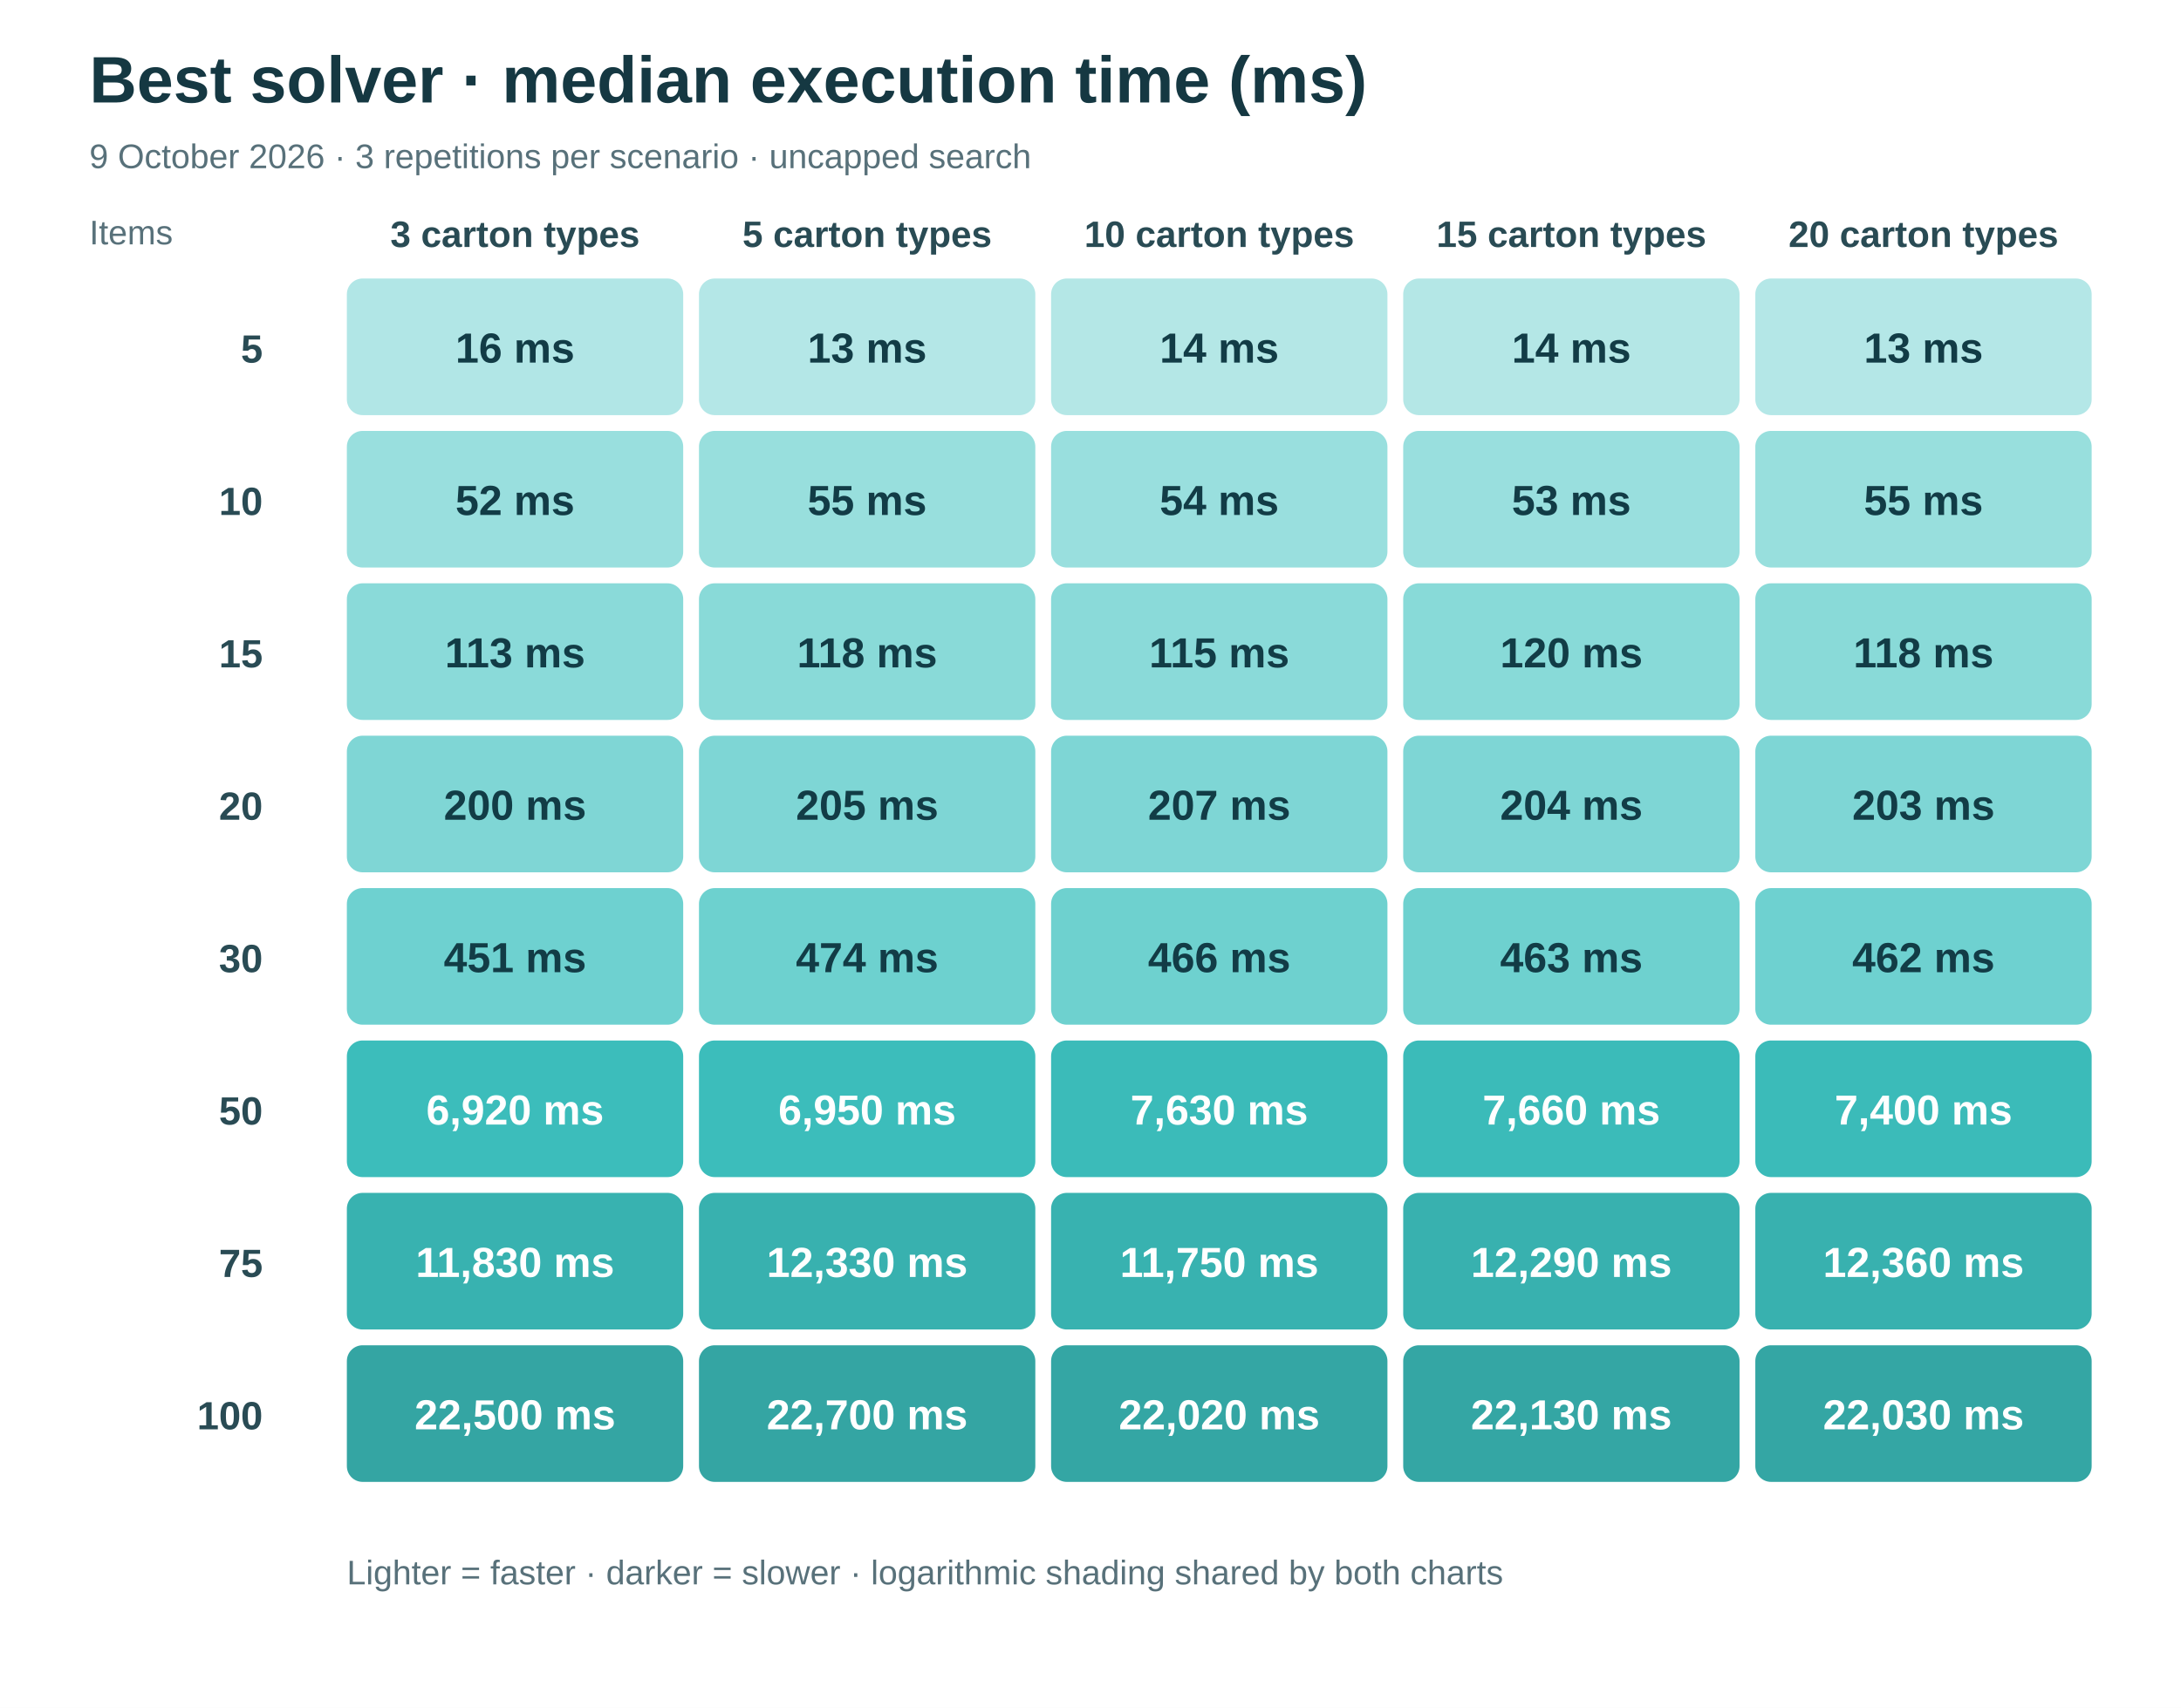
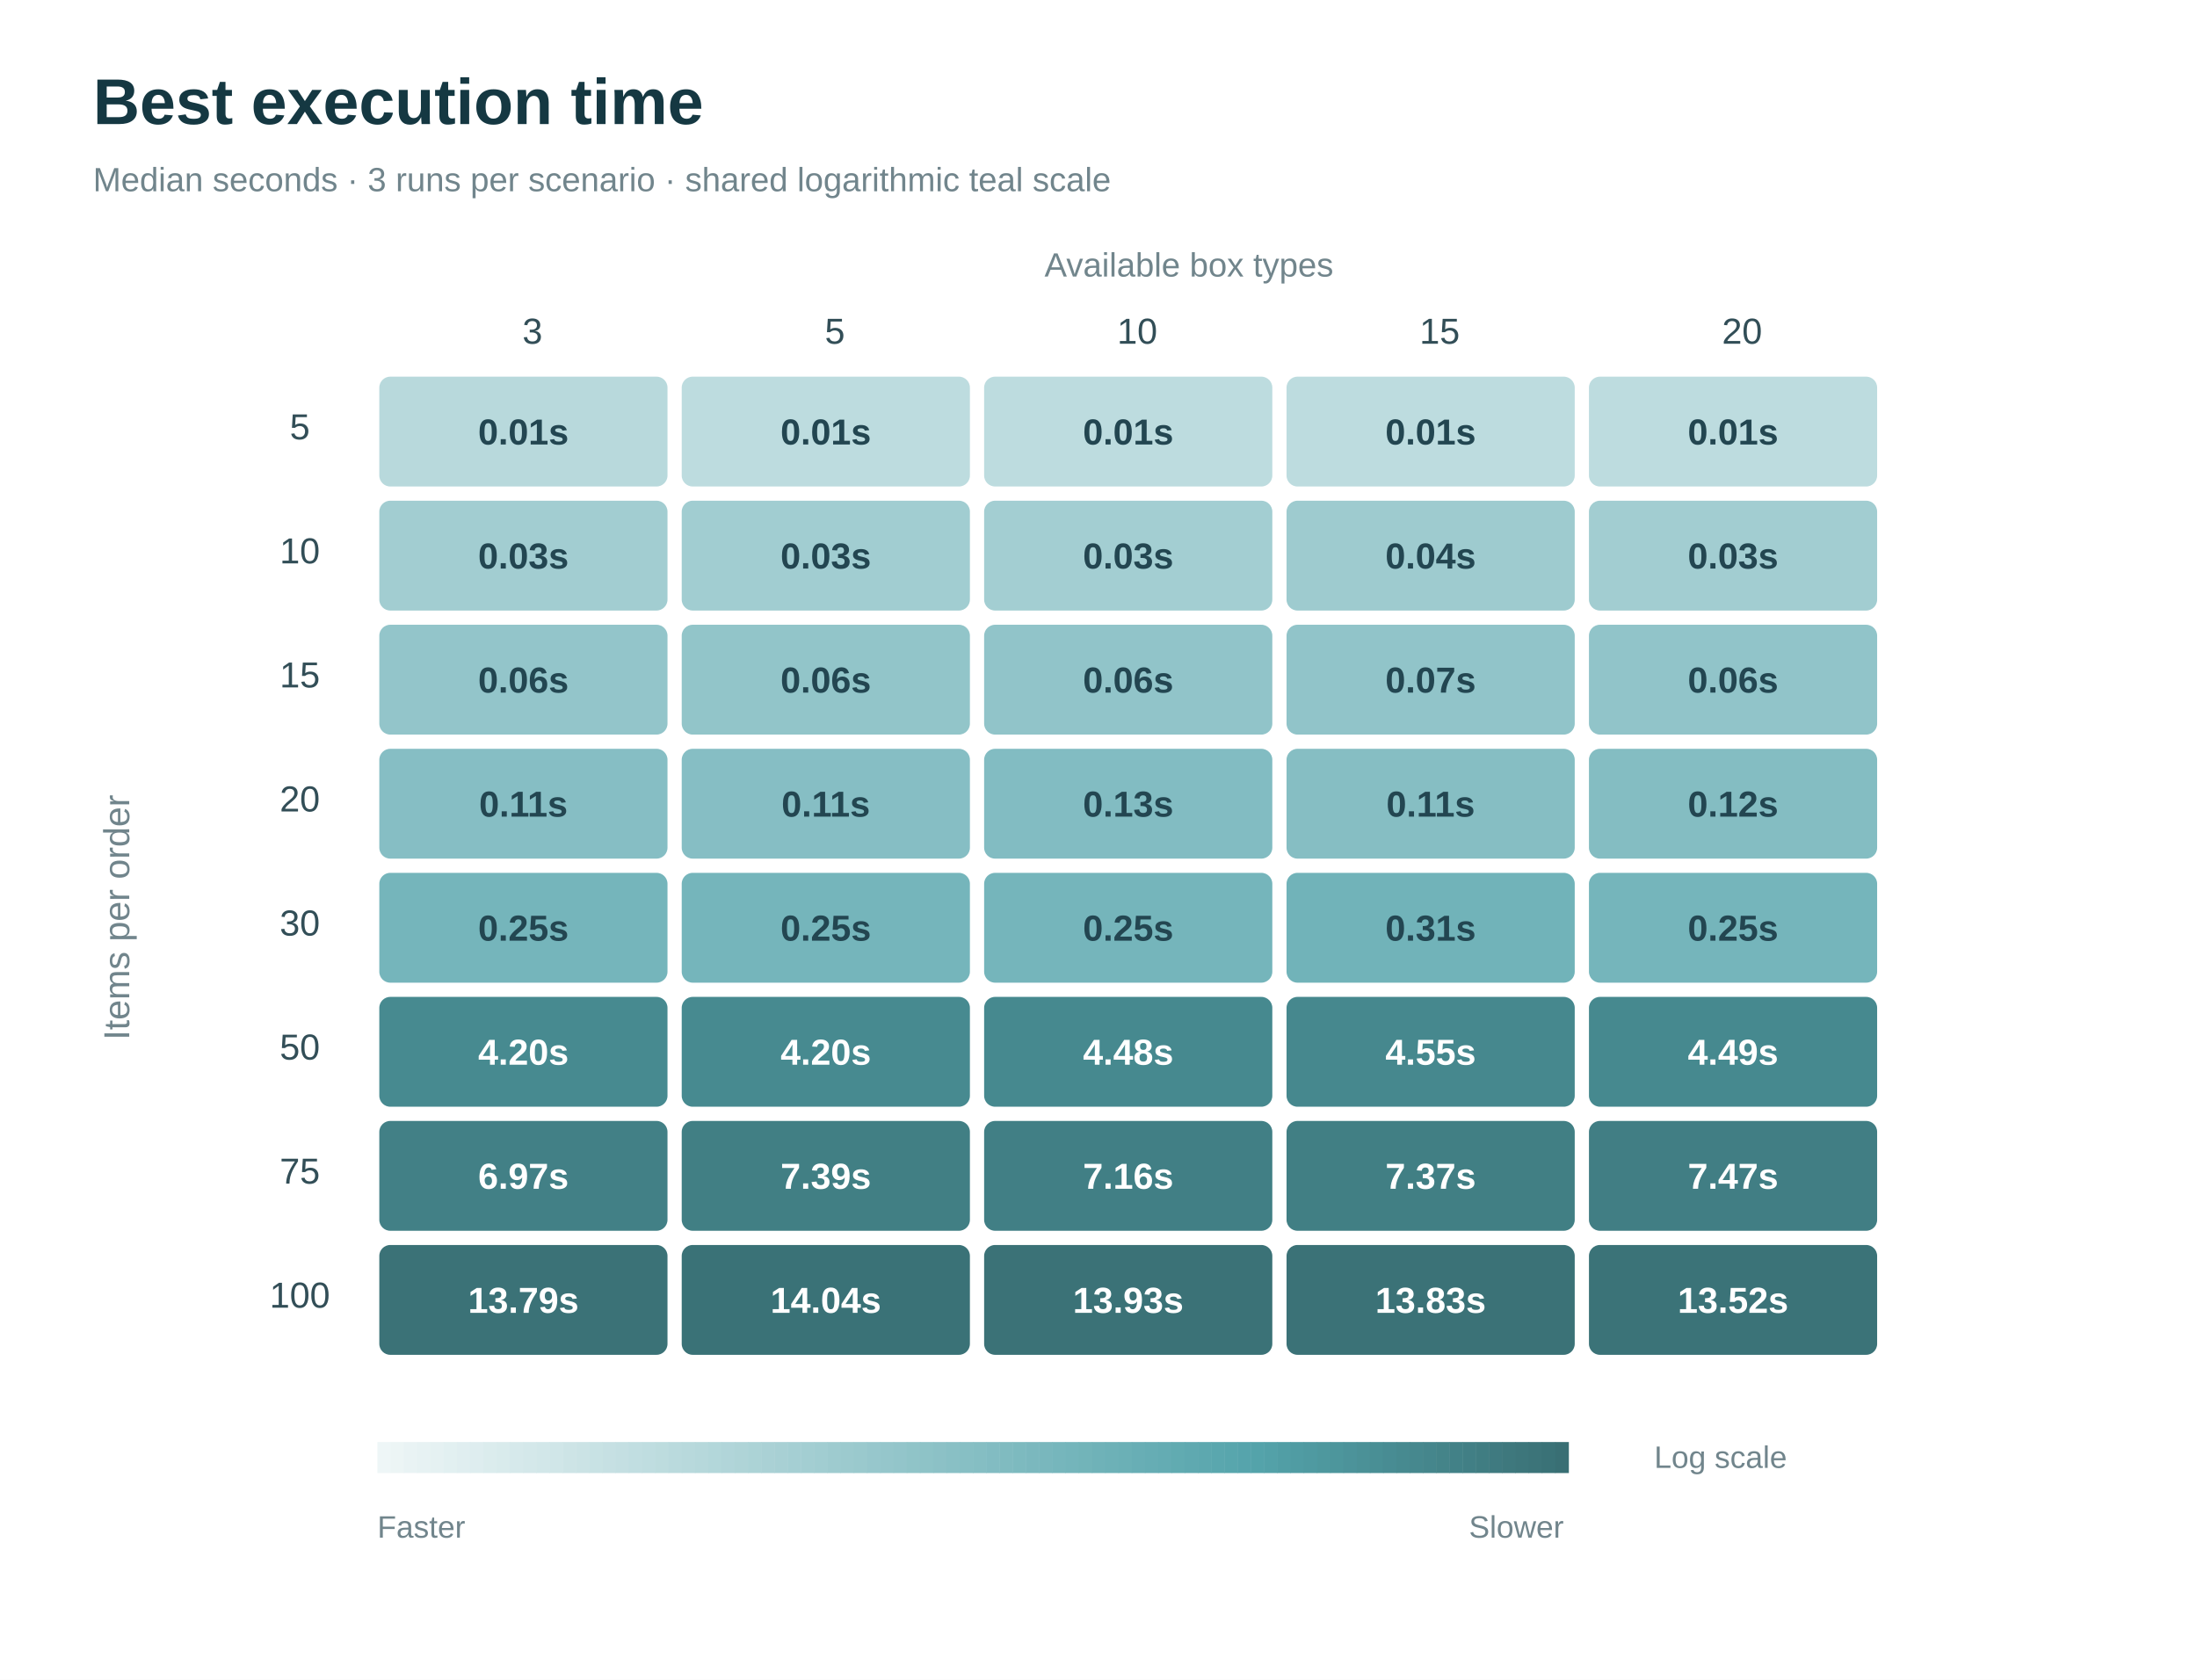
- <svg xmlns="http://www.w3.org/2000/svg" width="830" height="650" viewBox="0 0 830 650">
-   <rect width="830" height="650" fill="#ffffff" />
-   <text x="34" y="39" font-family="Arial,sans-serif" font-size="25" font-weight="700" fill="#153842">Best solver · median execution time (ms)</text>
-   <text x="34" y="64" font-family="Arial,sans-serif" font-size="13" fill="#58717a">9 October 2026 · 3 repetitions per scenario · uncapped search</text>
-   <g font-family="Arial,sans-serif">
-     <text x="34" y="93" font-size="13" fill="#58717a">Items</text>
-     <text x="196" y="94" text-anchor="middle" font-size="14" font-weight="600" fill="#294b54">3 carton types</text>
-     <text x="330" y="94" text-anchor="middle" font-size="14" font-weight="600" fill="#294b54">5 carton types</text>
-     <text x="464" y="94" text-anchor="middle" font-size="14" font-weight="600" fill="#294b54">10 carton types</text>
-     <text x="598" y="94" text-anchor="middle" font-size="14" font-weight="600" fill="#294b54">15 carton types</text>
-     <text x="732" y="94" text-anchor="middle" font-size="14" font-weight="600" fill="#294b54">20 carton types</text>
-     <text x="100" y="138" text-anchor="end" font-size="15" font-weight="600" fill="#294b54">5</text>
-     <text x="100" y="196" text-anchor="end" font-size="15" font-weight="600" fill="#294b54">10</text>
-     <text x="100" y="254" text-anchor="end" font-size="15" font-weight="600" fill="#294b54">15</text>
-     <text x="100" y="312" text-anchor="end" font-size="15" font-weight="600" fill="#294b54">20</text>
-     <text x="100" y="370" text-anchor="end" font-size="15" font-weight="600" fill="#294b54">30</text>
-     <text x="100" y="428" text-anchor="end" font-size="15" font-weight="600" fill="#294b54">50</text>
-     <text x="100" y="486" text-anchor="end" font-size="15" font-weight="600" fill="#294b54">75</text>
-     <text x="100" y="544" text-anchor="end" font-size="15" font-weight="600" fill="#294b54">100</text>
-     <rect x="132" y="106" width="128" height="52" rx="6" fill="hsl(179 52% 79.9%)" />
-     <text x="196" y="138" text-anchor="middle" font-size="16" font-weight="650" fill="#123c46">16 ms</text>
-     <rect x="266" y="106" width="128" height="52" rx="6" fill="hsl(179 52% 80.7%)" />
-     <text x="330" y="138" text-anchor="middle" font-size="16" font-weight="650" fill="#123c46">13 ms</text>
-     <rect x="400" y="106" width="128" height="52" rx="6" fill="hsl(179 52% 80.6%)" />
-     <text x="464" y="138" text-anchor="middle" font-size="16" font-weight="650" fill="#123c46">14 ms</text>
-     <rect x="534" y="106" width="128" height="52" rx="6" fill="hsl(179 52% 80.6%)" />
-     <text x="598" y="138" text-anchor="middle" font-size="16" font-weight="650" fill="#123c46">14 ms</text>
-     <rect x="668" y="106" width="128" height="52" rx="6" fill="hsl(179 52% 80.7%)" />
-     <text x="732" y="138" text-anchor="middle" font-size="16" font-weight="650" fill="#123c46">13 ms</text>
-     <rect x="132" y="164" width="128" height="52" rx="6" fill="hsl(179 52% 73.7%)" />
-     <text x="196" y="196" text-anchor="middle" font-size="16" font-weight="650" fill="#123c46">52 ms</text>
-     <rect x="266" y="164" width="128" height="52" rx="6" fill="hsl(179 52% 73.5%)" />
-     <text x="330" y="196" text-anchor="middle" font-size="16" font-weight="650" fill="#123c46">55 ms</text>
-     <rect x="400" y="164" width="128" height="52" rx="6" fill="hsl(179 52% 73.6%)" />
-     <text x="464" y="196" text-anchor="middle" font-size="16" font-weight="650" fill="#123c46">54 ms</text>
-     <rect x="534" y="164" width="128" height="52" rx="6" fill="hsl(179 52% 73.6%)" />
-     <text x="598" y="196" text-anchor="middle" font-size="16" font-weight="650" fill="#123c46">53 ms</text>
-     <rect x="668" y="164" width="128" height="52" rx="6" fill="hsl(179 52% 73.5%)" />
-     <text x="732" y="196" text-anchor="middle" font-size="16" font-weight="650" fill="#123c46">55 ms</text>
-     <rect x="132" y="222" width="128" height="52" rx="6" fill="hsl(179 52% 69.8%)" />
-     <text x="196" y="254" text-anchor="middle" font-size="16" font-weight="650" fill="#123c46">113 ms</text>
-     <rect x="266" y="222" width="128" height="52" rx="6" fill="hsl(179 52% 69.6%)" />
-     <text x="330" y="254" text-anchor="middle" font-size="16" font-weight="650" fill="#123c46">118 ms</text>
-     <rect x="400" y="222" width="128" height="52" rx="6" fill="hsl(179 52% 69.7%)" />
-     <text x="464" y="254" text-anchor="middle" font-size="16" font-weight="650" fill="#123c46">115 ms</text>
-     <rect x="534" y="222" width="128" height="52" rx="6" fill="hsl(179 52% 69.4%)" />
-     <text x="598" y="254" text-anchor="middle" font-size="16" font-weight="650" fill="#123c46">120 ms</text>
-     <rect x="668" y="222" width="128" height="52" rx="6" fill="hsl(179 52% 69.5%)" />
-     <text x="732" y="254" text-anchor="middle" font-size="16" font-weight="650" fill="#123c46">118 ms</text>
-     <rect x="132" y="280" width="128" height="52" rx="6" fill="hsl(179 52% 66.9%)" />
-     <text x="196" y="312" text-anchor="middle" font-size="16" font-weight="650" fill="#123c46">200 ms</text>
-     <rect x="266" y="280" width="128" height="52" rx="6" fill="hsl(179 52% 66.7%)" />
-     <text x="330" y="312" text-anchor="middle" font-size="16" font-weight="650" fill="#123c46">205 ms</text>
-     <rect x="400" y="280" width="128" height="52" rx="6" fill="hsl(179 52% 66.7%)" />
-     <text x="464" y="312" text-anchor="middle" font-size="16" font-weight="650" fill="#123c46">207 ms</text>
-     <rect x="534" y="280" width="128" height="52" rx="6" fill="hsl(179 52% 66.7%)" />
-     <text x="598" y="312" text-anchor="middle" font-size="16" font-weight="650" fill="#123c46">204 ms</text>
-     <rect x="668" y="280" width="128" height="52" rx="6" fill="hsl(179 52% 66.8%)" />
-     <text x="732" y="312" text-anchor="middle" font-size="16" font-weight="650" fill="#123c46">203 ms</text>
-     <rect x="132" y="338" width="128" height="52" rx="6" fill="hsl(179 52% 62.7%)" />
-     <text x="196" y="370" text-anchor="middle" font-size="16" font-weight="650" fill="#123c46">451 ms</text>
-     <rect x="266" y="338" width="128" height="52" rx="6" fill="hsl(179 52% 62.4%)" />
-     <text x="330" y="370" text-anchor="middle" font-size="16" font-weight="650" fill="#123c46">474 ms</text>
-     <rect x="400" y="338" width="128" height="52" rx="6" fill="hsl(179 52% 62.5%)" />
-     <text x="464" y="370" text-anchor="middle" font-size="16" font-weight="650" fill="#123c46">466 ms</text>
-     <rect x="534" y="338" width="128" height="52" rx="6" fill="hsl(179 52% 62.5%)" />
-     <text x="598" y="370" text-anchor="middle" font-size="16" font-weight="650" fill="#123c46">463 ms</text>
-     <rect x="668" y="338" width="128" height="52" rx="6" fill="hsl(179 52% 62.6%)" />
-     <text x="732" y="370" text-anchor="middle" font-size="16" font-weight="650" fill="#123c46">462 ms</text>
-     <rect x="132" y="396" width="128" height="52" rx="6" fill="hsl(179 52% 48.7%)" />
-     <text x="196" y="428" text-anchor="middle" font-size="16" font-weight="650" fill="#ffffff">6,920 ms</text>
-     <rect x="266" y="396" width="128" height="52" rx="6" fill="hsl(179 52% 48.7%)" />
-     <text x="330" y="428" text-anchor="middle" font-size="16" font-weight="650" fill="#ffffff">6,950 ms</text>
-     <rect x="400" y="396" width="128" height="52" rx="6" fill="hsl(179 52% 48.2%)" />
-     <text x="464" y="428" text-anchor="middle" font-size="16" font-weight="650" fill="#ffffff">7,630 ms</text>
-     <rect x="534" y="396" width="128" height="52" rx="6" fill="hsl(179 52% 48.2%)" />
-     <text x="598" y="428" text-anchor="middle" font-size="16" font-weight="650" fill="#ffffff">7,660 ms</text>
-     <rect x="668" y="396" width="128" height="52" rx="6" fill="hsl(179 52% 48.3%)" />
-     <text x="732" y="428" text-anchor="middle" font-size="16" font-weight="650" fill="#ffffff">7,400 ms</text>
-     <rect x="132" y="454" width="128" height="52" rx="6" fill="hsl(179 52% 45.9%)" />
-     <text x="196" y="486" text-anchor="middle" font-size="16" font-weight="650" fill="#ffffff">11,830 ms</text>
-     <rect x="266" y="454" width="128" height="52" rx="6" fill="hsl(179 52% 45.7%)" />
-     <text x="330" y="486" text-anchor="middle" font-size="16" font-weight="650" fill="#ffffff">12,330 ms</text>
-     <rect x="400" y="454" width="128" height="52" rx="6" fill="hsl(179 52% 46.0%)" />
-     <text x="464" y="486" text-anchor="middle" font-size="16" font-weight="650" fill="#ffffff">11,750 ms</text>
-     <rect x="534" y="454" width="128" height="52" rx="6" fill="hsl(179 52% 45.7%)" />
-     <text x="598" y="486" text-anchor="middle" font-size="16" font-weight="650" fill="#ffffff">12,290 ms</text>
-     <rect x="668" y="454" width="128" height="52" rx="6" fill="hsl(179 52% 45.7%)" />
-     <text x="732" y="486" text-anchor="middle" font-size="16" font-weight="650" fill="#ffffff">12,360 ms</text>
-     <rect x="132" y="512" width="128" height="52" rx="6" fill="hsl(179 52% 42.6%)" />
-     <text x="196" y="544" text-anchor="middle" font-size="16" font-weight="650" fill="#ffffff">22,500 ms</text>
-     <rect x="266" y="512" width="128" height="52" rx="6" fill="hsl(179 52% 42.6%)" />
-     <text x="330" y="544" text-anchor="middle" font-size="16" font-weight="650" fill="#ffffff">22,700 ms</text>
-     <rect x="400" y="512" width="128" height="52" rx="6" fill="hsl(179 52% 42.8%)" />
-     <text x="464" y="544" text-anchor="middle" font-size="16" font-weight="650" fill="#ffffff">22,020 ms</text>
-     <rect x="534" y="512" width="128" height="52" rx="6" fill="hsl(179 52% 42.7%)" />
-     <text x="598" y="544" text-anchor="middle" font-size="16" font-weight="650" fill="#ffffff">22,130 ms</text>
-     <rect x="668" y="512" width="128" height="52" rx="6" fill="hsl(179 52% 42.8%)" />
-     <text x="732" y="544" text-anchor="middle" font-size="16" font-weight="650" fill="#ffffff">22,030 ms</text>
-     <text x="132" y="603" font-size="13" fill="#58717a">Lighter = faster · darker = slower · logarithmic shading shared by both charts</text>
+ <svg xmlns="http://www.w3.org/2000/svg" width="850" height="650" viewBox="0 0 850 650" role="img" aria-label="Best execution time">
+   <rect width="850" height="650" fill="#fff" />
+   <g font-family="Arial,Helvetica,sans-serif">
+     <text x="36" y="48" font-size="25" fill="#153842" font-weight="700">Best execution time</text>
+     <text x="36" y="74" font-size="13" fill="#71858c">Median seconds · 3 runs per scenario · shared logarithmic teal scale</text>
+     <text x="460" y="107" font-size="13" fill="#71858c" text-anchor="middle">Available box types</text>
+     <text x="206" y="133" font-size="14" fill="#324e57" text-anchor="middle">3</text>
+     <text x="323" y="133" font-size="14" fill="#324e57" text-anchor="middle">5</text>
+     <text x="440" y="133" font-size="14" fill="#324e57" text-anchor="middle">10</text>
+     <text x="557" y="133" font-size="14" fill="#324e57" text-anchor="middle">15</text>
+     <text x="674" y="133" font-size="14" fill="#324e57" text-anchor="middle">20</text>
+     <text x="50" y="355" font-family="Arial" font-size="14" fill="#71858c" transform="rotate(-90 50 355)" text-anchor="middle">Items per order</text>
+     <text x="116" y="170" font-size="14" fill="#324e57" text-anchor="middle">5</text>
+     <rect x="146" y="145" width="113" height="44" rx="5" fill="hsl(185 34% 79.1%)" stroke="#fff" stroke-width="1.5" />
+     <text x="202.5" y="172" font-size="14" fill="#234651" text-anchor="middle" font-weight="600">0.01s</text>
+     <rect x="263" y="145" width="113" height="44" rx="5" fill="hsl(185 34% 80.7%)" stroke="#fff" stroke-width="1.5" />
+     <text x="319.5" y="172" font-size="14" fill="#234651" text-anchor="middle" font-weight="600">0.01s</text>
+     <rect x="380" y="145" width="113" height="44" rx="5" fill="hsl(185 34% 80.7%)" stroke="#fff" stroke-width="1.5" />
+     <text x="436.5" y="172" font-size="14" fill="#234651" text-anchor="middle" font-weight="600">0.01s</text>
+     <rect x="497" y="145" width="113" height="44" rx="5" fill="hsl(185 34% 80.8%)" stroke="#fff" stroke-width="1.5" />
+     <text x="553.5" y="172" font-size="14" fill="#234651" text-anchor="middle" font-weight="600">0.01s</text>
+     <rect x="614" y="145" width="113" height="44" rx="5" fill="hsl(185 34% 80.8%)" stroke="#fff" stroke-width="1.5" />
+     <text x="670.5" y="172" font-size="14" fill="#234651" text-anchor="middle" font-weight="600">0.01s</text>
+     <text x="116" y="218" font-size="14" fill="#324e57" text-anchor="middle">10</text>
+     <rect x="146" y="193" width="113" height="44" rx="5" fill="hsl(185 34% 72.9%)" stroke="#fff" stroke-width="1.5" />
+     <text x="202.5" y="220" font-size="14" fill="#234651" text-anchor="middle" font-weight="600">0.03s</text>
+     <rect x="263" y="193" width="113" height="44" rx="5" fill="hsl(185 34% 72.5%)" stroke="#fff" stroke-width="1.5" />
+     <text x="319.5" y="220" font-size="14" fill="#234651" text-anchor="middle" font-weight="600">0.03s</text>
+     <rect x="380" y="193" width="113" height="44" rx="5" fill="hsl(185 34% 73.1%)" stroke="#fff" stroke-width="1.5" />
+     <text x="436.5" y="220" font-size="14" fill="#234651" text-anchor="middle" font-weight="600">0.03s</text>
+     <rect x="497" y="193" width="113" height="44" rx="5" fill="hsl(185 34% 71.5%)" stroke="#fff" stroke-width="1.5" />
+     <text x="553.5" y="220" font-size="14" fill="#234651" text-anchor="middle" font-weight="600">0.04s</text>
+     <rect x="614" y="193" width="113" height="44" rx="5" fill="hsl(185 34% 72.7%)" stroke="#fff" stroke-width="1.5" />
+     <text x="670.5" y="220" font-size="14" fill="#234651" text-anchor="middle" font-weight="600">0.03s</text>
+     <text x="116" y="266" font-size="14" fill="#324e57" text-anchor="middle">15</text>
+     <rect x="146" y="241" width="113" height="44" rx="5" fill="hsl(185 34% 68.3%)" stroke="#fff" stroke-width="1.5" />
+     <text x="202.5" y="268" font-size="14" fill="#234651" text-anchor="middle" font-weight="600">0.06s</text>
+     <rect x="263" y="241" width="113" height="44" rx="5" fill="hsl(185 34% 68.2%)" stroke="#fff" stroke-width="1.5" />
+     <text x="319.5" y="268" font-size="14" fill="#234651" text-anchor="middle" font-weight="600">0.06s</text>
+     <rect x="380" y="241" width="113" height="44" rx="5" fill="hsl(185 34% 67.9%)" stroke="#fff" stroke-width="1.5" />
+     <text x="436.5" y="268" font-size="14" fill="#234651" text-anchor="middle" font-weight="600">0.06s</text>
+     <rect x="497" y="241" width="113" height="44" rx="5" fill="hsl(185 34% 67.7%)" stroke="#fff" stroke-width="1.5" />
+     <text x="553.5" y="268" font-size="14" fill="#234651" text-anchor="middle" font-weight="600">0.07s</text>
+     <rect x="614" y="241" width="113" height="44" rx="5" fill="hsl(185 34% 67.9%)" stroke="#fff" stroke-width="1.5" />
+     <text x="670.5" y="268" font-size="14" fill="#234651" text-anchor="middle" font-weight="600">0.06s</text>
+     <text x="116" y="314" font-size="14" fill="#324e57" text-anchor="middle">20</text>
+     <rect x="146" y="289" width="113" height="44" rx="5" fill="hsl(185 34% 64.7%)" stroke="#fff" stroke-width="1.5" />
+     <text x="202.5" y="316" font-size="14" fill="#234651" text-anchor="middle" font-weight="600">0.11s</text>
+     <rect x="263" y="289" width="113" height="44" rx="5" fill="hsl(185 34% 64.7%)" stroke="#fff" stroke-width="1.5" />
+     <text x="319.5" y="316" font-size="14" fill="#234651" text-anchor="middle" font-weight="600">0.11s</text>
+     <rect x="380" y="289" width="113" height="44" rx="5" fill="hsl(185 34% 63.5%)" stroke="#fff" stroke-width="1.5" />
+     <text x="436.5" y="316" font-size="14" fill="#234651" text-anchor="middle" font-weight="600">0.13s</text>
+     <rect x="497" y="289" width="113" height="44" rx="5" fill="hsl(185 34% 64.6%)" stroke="#fff" stroke-width="1.5" />
+     <text x="553.5" y="316" font-size="14" fill="#234651" text-anchor="middle" font-weight="600">0.11s</text>
+     <rect x="614" y="289" width="113" height="44" rx="5" fill="hsl(185 34% 64.0%)" stroke="#fff" stroke-width="1.5" />
+     <text x="670.5" y="316" font-size="14" fill="#234651" text-anchor="middle" font-weight="600">0.12s</text>
+     <text x="116" y="362" font-size="14" fill="#324e57" text-anchor="middle">30</text>
+     <rect x="146" y="337" width="113" height="44" rx="5" fill="hsl(185 34% 59.6%)" stroke="#fff" stroke-width="1.5" />
+     <text x="202.5" y="364" font-size="14" fill="#234651" text-anchor="middle" font-weight="600">0.25s</text>
+     <rect x="263" y="337" width="113" height="44" rx="5" fill="hsl(185 34% 59.5%)" stroke="#fff" stroke-width="1.5" />
+     <text x="319.5" y="364" font-size="14" fill="#234651" text-anchor="middle" font-weight="600">0.25s</text>
+     <rect x="380" y="337" width="113" height="44" rx="5" fill="hsl(185 34% 59.5%)" stroke="#fff" stroke-width="1.5" />
+     <text x="436.5" y="364" font-size="14" fill="#234651" text-anchor="middle" font-weight="600">0.25s</text>
+     <rect x="497" y="337" width="113" height="44" rx="5" fill="hsl(185 34% 58.3%)" stroke="#fff" stroke-width="1.5" />
+     <text x="553.5" y="364" font-size="14" fill="#234651" text-anchor="middle" font-weight="600">0.31s</text>
+     <rect x="614" y="337" width="113" height="44" rx="5" fill="hsl(185 34% 59.6%)" stroke="#fff" stroke-width="1.5" />
+     <text x="670.5" y="364" font-size="14" fill="#234651" text-anchor="middle" font-weight="600">0.25s</text>
+     <text x="116" y="410" font-size="14" fill="#324e57" text-anchor="middle">50</text>
+     <rect x="146" y="385" width="113" height="44" rx="5" fill="hsl(185 34% 42.2%)" stroke="#fff" stroke-width="1.5" />
+     <text x="202.5" y="412" font-size="14" fill="#fff" text-anchor="middle" font-weight="600">4.20s</text>
+     <rect x="263" y="385" width="113" height="44" rx="5" fill="hsl(185 34% 42.2%)" stroke="#fff" stroke-width="1.5" />
+     <text x="319.5" y="412" font-size="14" fill="#fff" text-anchor="middle" font-weight="600">4.20s</text>
+     <rect x="380" y="385" width="113" height="44" rx="5" fill="hsl(185 34% 41.8%)" stroke="#fff" stroke-width="1.5" />
+     <text x="436.5" y="412" font-size="14" fill="#fff" text-anchor="middle" font-weight="600">4.48s</text>
+     <rect x="497" y="385" width="113" height="44" rx="5" fill="hsl(185 34% 41.7%)" stroke="#fff" stroke-width="1.5" />
+     <text x="553.5" y="412" font-size="14" fill="#fff" text-anchor="middle" font-weight="600">4.55s</text>
+     <rect x="614" y="385" width="113" height="44" rx="5" fill="hsl(185 34% 41.8%)" stroke="#fff" stroke-width="1.5" />
+     <text x="670.5" y="412" font-size="14" fill="#fff" text-anchor="middle" font-weight="600">4.49s</text>
+     <text x="116" y="458" font-size="14" fill="#324e57" text-anchor="middle">75</text>
+     <rect x="146" y="433" width="113" height="44" rx="5" fill="hsl(185 34% 39.1%)" stroke="#fff" stroke-width="1.5" />
+     <text x="202.5" y="460" font-size="14" fill="#fff" text-anchor="middle" font-weight="600">6.97s</text>
+     <rect x="263" y="433" width="113" height="44" rx="5" fill="hsl(185 34% 38.7%)" stroke="#fff" stroke-width="1.5" />
+     <text x="319.5" y="460" font-size="14" fill="#fff" text-anchor="middle" font-weight="600">7.39s</text>
+     <rect x="380" y="433" width="113" height="44" rx="5" fill="hsl(185 34% 38.9%)" stroke="#fff" stroke-width="1.5" />
+     <text x="436.5" y="460" font-size="14" fill="#fff" text-anchor="middle" font-weight="600">7.16s</text>
+     <rect x="497" y="433" width="113" height="44" rx="5" fill="hsl(185 34% 38.7%)" stroke="#fff" stroke-width="1.5" />
+     <text x="553.5" y="460" font-size="14" fill="#fff" text-anchor="middle" font-weight="600">7.37s</text>
+     <rect x="614" y="433" width="113" height="44" rx="5" fill="hsl(185 34% 38.6%)" stroke="#fff" stroke-width="1.5" />
+     <text x="670.5" y="460" font-size="14" fill="#fff" text-anchor="middle" font-weight="600">7.47s</text>
+     <text x="116" y="506" font-size="14" fill="#324e57" text-anchor="middle">100</text>
+     <rect x="146" y="481" width="113" height="44" rx="5" fill="hsl(185 34% 34.9%)" stroke="#fff" stroke-width="1.5" />
+     <text x="202.5" y="508" font-size="14" fill="#fff" text-anchor="middle" font-weight="600">13.79s</text>
+     <rect x="263" y="481" width="113" height="44" rx="5" fill="hsl(185 34% 34.7%)" stroke="#fff" stroke-width="1.5" />
+     <text x="319.5" y="508" font-size="14" fill="#fff" text-anchor="middle" font-weight="600">14.04s</text>
+     <rect x="380" y="481" width="113" height="44" rx="5" fill="hsl(185 34% 34.8%)" stroke="#fff" stroke-width="1.5" />
+     <text x="436.5" y="508" font-size="14" fill="#fff" text-anchor="middle" font-weight="600">13.93s</text>
+     <rect x="497" y="481" width="113" height="44" rx="5" fill="hsl(185 34% 34.8%)" stroke="#fff" stroke-width="1.5" />
+     <text x="553.5" y="508" font-size="14" fill="#fff" text-anchor="middle" font-weight="600">13.83s</text>
+     <rect x="614" y="481" width="113" height="44" rx="5" fill="hsl(185 34% 35.0%)" stroke="#fff" stroke-width="1.5" />
+     <text x="670.5" y="508" font-size="14" fill="#fff" text-anchor="middle" font-weight="600">13.52s</text>
+     <rect x="146" y="558" width="5.3" height="12" fill="hsl(185 34% 95.0%)" />
+     <rect x="151.12" y="558" width="5.3" height="12" fill="hsl(185 34% 94.3%)" />
+     <rect x="156.24" y="558" width="5.3" height="12" fill="hsl(185 34% 93.6%)" />
+     <rect x="161.36" y="558" width="5.3" height="12" fill="hsl(185 34% 92.9%)" />
+     <rect x="166.48" y="558" width="5.3" height="12" fill="hsl(185 34% 92.3%)" />
+     <rect x="171.6" y="558" width="5.3" height="12" fill="hsl(185 34% 91.6%)" />
+     <rect x="176.72" y="558" width="5.3" height="12" fill="hsl(185 34% 90.9%)" />
+     <rect x="181.84" y="558" width="5.3" height="12" fill="hsl(185 34% 90.2%)" />
+     <rect x="186.96" y="558" width="5.3" height="12" fill="hsl(185 34% 89.5%)" />
+     <rect x="192.08" y="558" width="5.3" height="12" fill="hsl(185 34% 88.8%)" />
+     <rect x="197.2" y="558" width="5.3" height="12" fill="hsl(185 34% 88.1%)" />
+     <rect x="202.32" y="558" width="5.3" height="12" fill="hsl(185 34% 87.5%)" />
+     <rect x="207.44" y="558" width="5.3" height="12" fill="hsl(185 34% 86.8%)" />
+     <rect x="212.56" y="558" width="5.3" height="12" fill="hsl(185 34% 86.1%)" />
+     <rect x="217.68" y="558" width="5.3" height="12" fill="hsl(185 34% 85.4%)" />
+     <rect x="222.8" y="558" width="5.3" height="12" fill="hsl(185 34% 84.7%)" />
+     <rect x="227.92" y="558" width="5.3" height="12" fill="hsl(185 34% 84.0%)" />
+     <rect x="233.04" y="558" width="5.3" height="12" fill="hsl(185 34% 83.3%)" />
+     <rect x="238.16" y="558" width="5.3" height="12" fill="hsl(185 34% 82.7%)" />
+     <rect x="243.28" y="558" width="5.3" height="12" fill="hsl(185 34% 82.0%)" />
+     <rect x="248.4" y="558" width="5.3" height="12" fill="hsl(185 34% 81.3%)" />
+     <rect x="253.52" y="558" width="5.3" height="12" fill="hsl(185 34% 80.6%)" />
+     <rect x="258.64" y="558" width="5.3" height="12" fill="hsl(185 34% 79.9%)" />
+     <rect x="263.76" y="558" width="5.3" height="12" fill="hsl(185 34% 79.2%)" />
+     <rect x="268.88" y="558" width="5.3" height="12" fill="hsl(185 34% 78.6%)" />
+     <rect x="274" y="558" width="5.3" height="12" fill="hsl(185 34% 77.9%)" />
+     <rect x="279.12" y="558" width="5.3" height="12" fill="hsl(185 34% 77.2%)" />
+     <rect x="284.24" y="558" width="5.3" height="12" fill="hsl(185 34% 76.5%)" />
+     <rect x="289.36" y="558" width="5.3" height="12" fill="hsl(185 34% 75.8%)" />
+     <rect x="294.48" y="558" width="5.3" height="12" fill="hsl(185 34% 75.1%)" />
+     <rect x="299.6" y="558" width="5.3" height="12" fill="hsl(185 34% 74.4%)" />
+     <rect x="304.72" y="558" width="5.3" height="12" fill="hsl(185 34% 73.8%)" />
+     <rect x="309.84" y="558" width="5.3" height="12" fill="hsl(185 34% 73.1%)" />
+     <rect x="314.96" y="558" width="5.3" height="12" fill="hsl(185 34% 72.4%)" />
+     <rect x="320.08" y="558" width="5.3" height="12" fill="hsl(185 34% 71.7%)" />
+     <rect x="325.2" y="558" width="5.3" height="12" fill="hsl(185 34% 71.0%)" />
+     <rect x="330.32" y="558" width="5.3" height="12" fill="hsl(185 34% 70.3%)" />
+     <rect x="335.44" y="558" width="5.3" height="12" fill="hsl(185 34% 69.6%)" />
+     <rect x="340.56" y="558" width="5.3" height="12" fill="hsl(185 34% 69.0%)" />
+     <rect x="345.68" y="558" width="5.3" height="12" fill="hsl(185 34% 68.3%)" />
+     <rect x="350.8" y="558" width="5.3" height="12" fill="hsl(185 34% 67.6%)" />
+     <rect x="355.92" y="558" width="5.3" height="12" fill="hsl(185 34% 66.9%)" />
+     <rect x="361.04" y="558" width="5.3" height="12" fill="hsl(185 34% 66.2%)" />
+     <rect x="366.16" y="558" width="5.3" height="12" fill="hsl(185 34% 65.5%)" />
+     <rect x="371.28" y="558" width="5.3" height="12" fill="hsl(185 34% 64.8%)" />
+     <rect x="376.4" y="558" width="5.3" height="12" fill="hsl(185 34% 64.2%)" />
+     <rect x="381.52" y="558" width="5.3" height="12" fill="hsl(185 34% 63.5%)" />
+     <rect x="386.64" y="558" width="5.3" height="12" fill="hsl(185 34% 62.8%)" />
+     <rect x="391.76" y="558" width="5.3" height="12" fill="hsl(185 34% 62.1%)" />
+     <rect x="396.88" y="558" width="5.3" height="12" fill="hsl(185 34% 61.4%)" />
+     <rect x="402" y="558" width="5.3" height="12" fill="hsl(185 34% 60.7%)" />
+     <rect x="407.12" y="558" width="5.3" height="12" fill="hsl(185 34% 60.0%)" />
+     <rect x="412.24" y="558" width="5.3" height="12" fill="hsl(185 34% 59.4%)" />
+     <rect x="417.36" y="558" width="5.3" height="12" fill="hsl(185 34% 58.7%)" />
+     <rect x="422.48" y="558" width="5.3" height="12" fill="hsl(185 34% 58.0%)" />
+     <rect x="427.6" y="558" width="5.3" height="12" fill="hsl(185 34% 57.3%)" />
+     <rect x="432.72" y="558" width="5.3" height="12" fill="hsl(185 34% 56.6%)" />
+     <rect x="437.84" y="558" width="5.3" height="12" fill="hsl(185 34% 55.9%)" />
+     <rect x="442.96" y="558" width="5.3" height="12" fill="hsl(185 34% 55.2%)" />
+     <rect x="448.08" y="558" width="5.3" height="12" fill="hsl(185 34% 54.6%)" />
+     <rect x="453.2" y="558" width="5.3" height="12" fill="hsl(185 34% 53.9%)" />
+     <rect x="458.32" y="558" width="5.3" height="12" fill="hsl(185 34% 53.2%)" />
+     <rect x="463.44" y="558" width="5.3" height="12" fill="hsl(185 34% 52.5%)" />
+     <rect x="468.56" y="558" width="5.3" height="12" fill="hsl(185 34% 51.8%)" />
+     <rect x="473.68" y="558" width="5.3" height="12" fill="hsl(185 34% 51.1%)" />
+     <rect x="478.8" y="558" width="5.3" height="12" fill="hsl(185 34% 50.4%)" />
+     <rect x="483.92" y="558" width="5.3" height="12" fill="hsl(185 34% 49.8%)" />
+     <rect x="489.04" y="558" width="5.3" height="12" fill="hsl(185 34% 49.1%)" />
+     <rect x="494.16" y="558" width="5.3" height="12" fill="hsl(185 34% 48.4%)" />
+     <rect x="499.28" y="558" width="5.3" height="12" fill="hsl(185 34% 47.7%)" />
+     <rect x="504.4" y="558" width="5.3" height="12" fill="hsl(185 34% 47.0%)" />
+     <rect x="509.52" y="558" width="5.3" height="12" fill="hsl(185 34% 46.3%)" />
+     <rect x="514.64" y="558" width="5.3" height="12" fill="hsl(185 34% 45.7%)" />
+     <rect x="519.76" y="558" width="5.3" height="12" fill="hsl(185 34% 45.0%)" />
+     <rect x="524.88" y="558" width="5.3" height="12" fill="hsl(185 34% 44.3%)" />
+     <rect x="530" y="558" width="5.3" height="12" fill="hsl(185 34% 43.6%)" />
+     <rect x="535.12" y="558" width="5.3" height="12" fill="hsl(185 34% 42.9%)" />
+     <rect x="540.24" y="558" width="5.3" height="12" fill="hsl(185 34% 42.2%)" />
+     <rect x="545.36" y="558" width="5.3" height="12" fill="hsl(185 34% 41.5%)" />
+     <rect x="550.48" y="558" width="5.3" height="12" fill="hsl(185 34% 40.9%)" />
+     <rect x="555.6" y="558" width="5.3" height="12" fill="hsl(185 34% 40.2%)" />
+     <rect x="560.72" y="558" width="5.3" height="12" fill="hsl(185 34% 39.5%)" />
+     <rect x="565.84" y="558" width="5.3" height="12" fill="hsl(185 34% 38.8%)" />
+     <rect x="570.96" y="558" width="5.3" height="12" fill="hsl(185 34% 38.1%)" />
+     <rect x="576.08" y="558" width="5.3" height="12" fill="hsl(185 34% 37.4%)" />
+     <rect x="581.2" y="558" width="5.3" height="12" fill="hsl(185 34% 36.7%)" />
+     <rect x="586.32" y="558" width="5.3" height="12" fill="hsl(185 34% 36.1%)" />
+     <rect x="591.44" y="558" width="5.3" height="12" fill="hsl(185 34% 35.4%)" />
+     <rect x="596.56" y="558" width="5.3" height="12" fill="hsl(185 34% 34.7%)" />
+     <rect x="601.68" y="558" width="5.3" height="12" fill="hsl(185 34% 34.0%)" />
+     <text x="146" y="595" font-size="12" fill="#71858c">Faster</text>
+     <text x="605" y="595" font-size="12" fill="#71858c" text-anchor="end">Slower</text>
+     <text x="640" y="568" font-size="12" fill="#71858c">Log scale</text>
  </g>
</svg>
